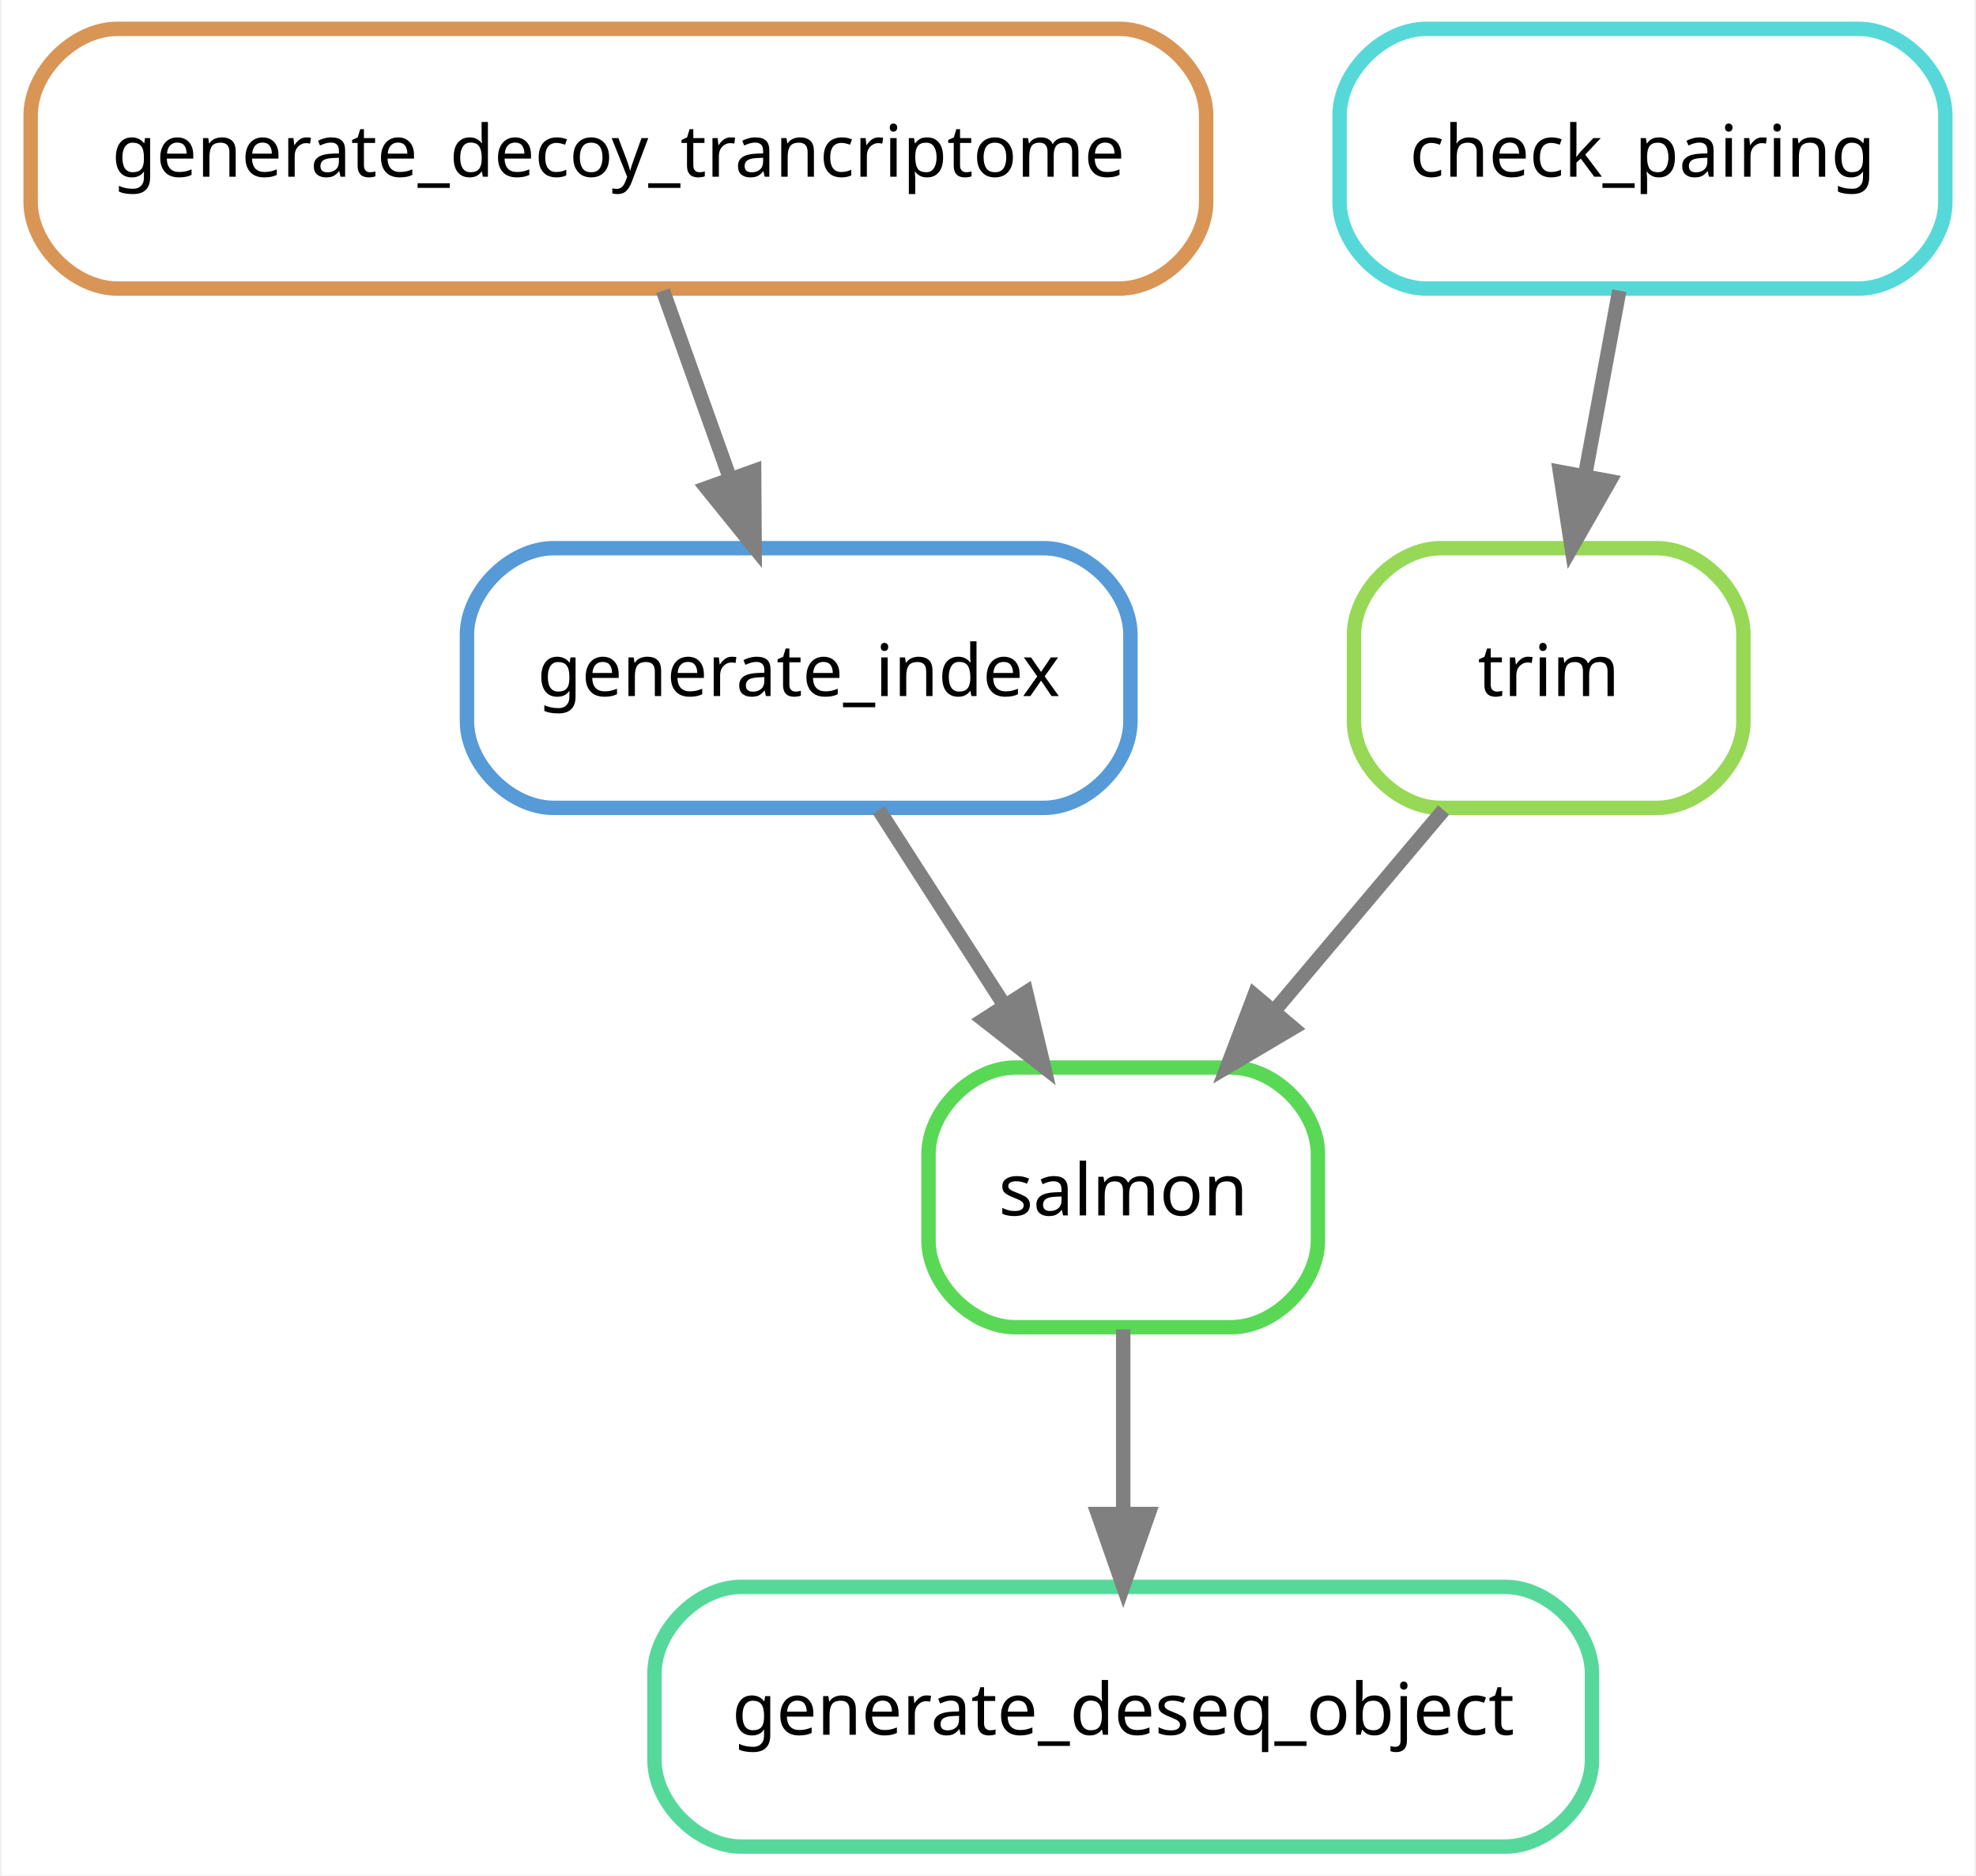
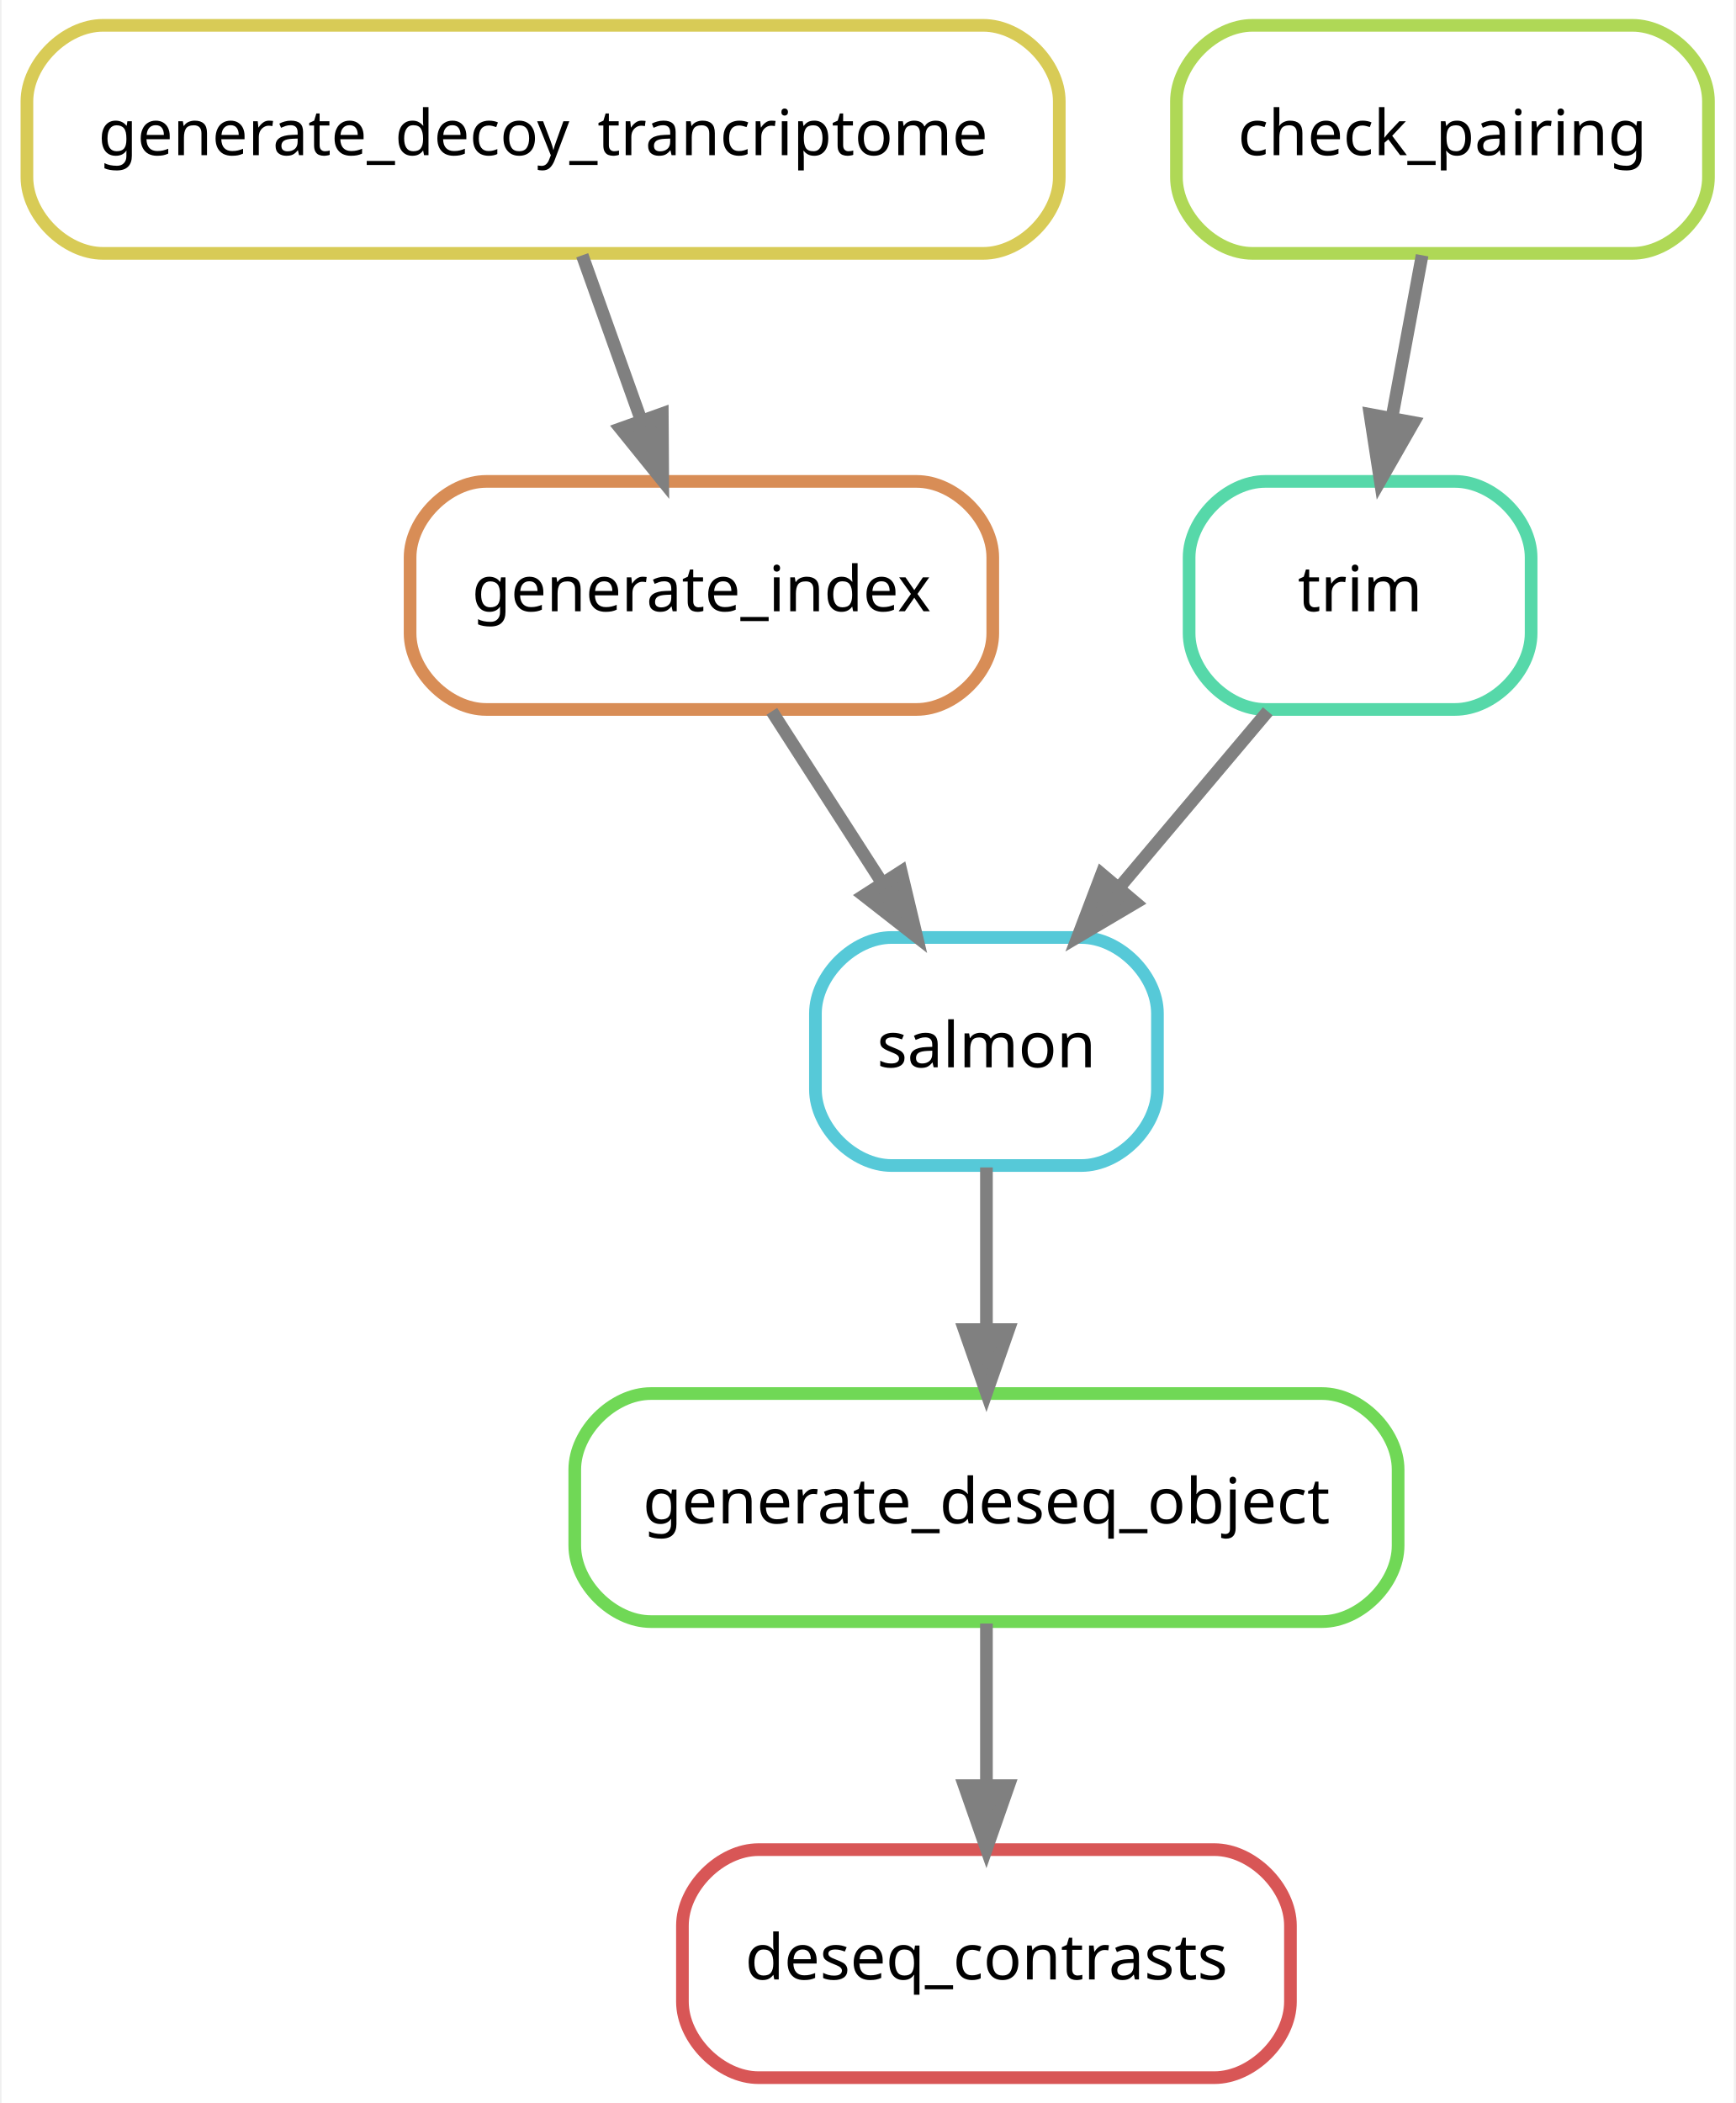
- <svg xmlns="http://www.w3.org/2000/svg" width="274pt" height="260pt" viewBox="0.00 0.00 273.50 260.00">
-   <g id="graph0" class="graph" transform="scale(1 1) rotate(0) translate(4 256)">
-     <polygon fill="white" stroke="transparent" points="-4,4 -4,-256 269.5,-256 269.5,4 -4,4" />
+ <svg xmlns="http://www.w3.org/2000/svg" width="274pt" height="332pt" viewBox="0.00 0.00 273.50 332.00">
+   <g id="graph0" class="graph" transform="scale(1 1) rotate(0) translate(4 328)">
+     <polygon fill="white" stroke="transparent" points="-4,4 -4,-328 269.5,-328 269.5,4 -4,4" />
    <g id="node1" class="node">
-       <path fill="none" stroke="#56d89a" stroke-width="2" d="M204.5,-36C204.5,-36 98.5,-36 98.5,-36 92.5,-36 86.5,-30 86.5,-24 86.5,-24 86.5,-12 86.5,-12 86.5,-6 92.5,0 98.5,0 98.5,0 204.5,0 204.5,0 210.5,0 216.5,-6 216.5,-12 216.5,-12 216.5,-24 216.5,-24 216.5,-30 210.5,-36 204.5,-36" />
-       <text text-anchor="middle" x="151.5" y="-15.5" font-family="sans" font-size="10.00">generate_deseq_object</text>
+       <path fill="none" stroke="#d85656" stroke-width="2" d="M187.5,-36C187.5,-36 115.5,-36 115.5,-36 109.5,-36 103.5,-30 103.5,-24 103.5,-24 103.5,-12 103.5,-12 103.5,-6 109.5,0 115.5,0 115.5,0 187.5,0 187.5,0 193.5,0 199.5,-6 199.5,-12 199.5,-12 199.5,-24 199.5,-24 199.5,-30 193.5,-36 187.5,-36" />
+       <text text-anchor="middle" x="151.5" y="-15.5" font-family="sans" font-size="10.00">deseq_contrasts</text>
    </g>
    <g id="node2" class="node">
-       <path fill="none" stroke="#59d856" stroke-width="2" d="M166.5,-108C166.5,-108 136.5,-108 136.5,-108 130.5,-108 124.5,-102 124.5,-96 124.5,-96 124.5,-84 124.5,-84 124.5,-78 130.5,-72 136.5,-72 136.5,-72 166.5,-72 166.5,-72 172.5,-72 178.5,-78 178.5,-84 178.5,-84 178.5,-96 178.5,-96 178.5,-102 172.5,-108 166.5,-108" />
-       <text text-anchor="middle" x="151.5" y="-87.5" font-family="sans" font-size="10.00">salmon</text>
+       <path fill="none" stroke="#70d856" stroke-width="2" d="M204.5,-108C204.5,-108 98.5,-108 98.5,-108 92.5,-108 86.5,-102 86.5,-96 86.5,-96 86.5,-84 86.5,-84 86.5,-78 92.5,-72 98.5,-72 98.5,-72 204.5,-72 204.5,-72 210.5,-72 216.5,-78 216.5,-84 216.5,-84 216.5,-96 216.5,-96 216.5,-102 210.5,-108 204.5,-108" />
+       <text text-anchor="middle" x="151.5" y="-87.5" font-family="sans" font-size="10.00">generate_deseq_object</text>
    </g>
    <g id="edge1" class="edge">
      <path fill="none" stroke="grey" stroke-width="2" d="M151.5,-71.7C151.5,-63.98 151.5,-54.71 151.5,-46.11" />
      <polygon fill="grey" stroke="grey" stroke-width="2" points="155,-46.1 151.5,-36.1 148,-46.1 155,-46.1" />
    </g>
    <g id="node3" class="node">
-       <path fill="none" stroke="#569ad8" stroke-width="2" d="M140.5,-180C140.5,-180 72.5,-180 72.5,-180 66.5,-180 60.5,-174 60.5,-168 60.5,-168 60.5,-156 60.5,-156 60.5,-150 66.5,-144 72.5,-144 72.5,-144 140.5,-144 140.5,-144 146.5,-144 152.5,-150 152.5,-156 152.5,-156 152.5,-168 152.5,-168 152.5,-174 146.5,-180 140.5,-180" />
-       <text text-anchor="middle" x="106.5" y="-159.5" font-family="sans" font-size="10.00">generate_index</text>
+       <path fill="none" stroke="#56c9d8" stroke-width="2" d="M166.5,-180C166.5,-180 136.5,-180 136.5,-180 130.5,-180 124.5,-174 124.5,-168 124.5,-168 124.5,-156 124.5,-156 124.5,-150 130.5,-144 136.5,-144 136.5,-144 166.5,-144 166.5,-144 172.5,-144 178.5,-150 178.5,-156 178.5,-156 178.5,-168 178.5,-168 178.5,-174 172.5,-180 166.5,-180" />
+       <text text-anchor="middle" x="151.5" y="-159.5" font-family="sans" font-size="10.00">salmon</text>
+     </g>
+     <g id="edge2" class="edge">
+       <path fill="none" stroke="grey" stroke-width="2" d="M151.5,-143.7C151.5,-135.98 151.5,-126.71 151.5,-118.11" />
+       <polygon fill="grey" stroke="grey" stroke-width="2" points="155,-118.1 151.5,-108.1 148,-118.1 155,-118.1" />
+     </g>
+     <g id="node4" class="node">
+       <path fill="none" stroke="#d88d56" stroke-width="2" d="M140.5,-252C140.5,-252 72.5,-252 72.5,-252 66.5,-252 60.5,-246 60.5,-240 60.5,-240 60.5,-228 60.5,-228 60.5,-222 66.5,-216 72.5,-216 72.5,-216 140.5,-216 140.5,-216 146.5,-216 152.5,-222 152.5,-228 152.5,-228 152.5,-240 152.5,-240 152.5,-246 146.5,-252 140.5,-252" />
+       <text text-anchor="middle" x="106.5" y="-231.5" font-family="sans" font-size="10.00">generate_index</text>
    </g>
    <g id="edge3" class="edge">
-       <path fill="none" stroke="grey" stroke-width="2" d="M117.62,-143.7C122.86,-135.56 129.2,-125.69 134.98,-116.7" />
-       <polygon fill="grey" stroke="grey" stroke-width="2" points="138.04,-118.41 140.5,-108.1 132.15,-114.62 138.04,-118.41" />
-     </g>
-     <g id="node4" class="node">
-       <path fill="none" stroke="#97d856" stroke-width="2" d="M225.5,-180C225.5,-180 195.5,-180 195.5,-180 189.5,-180 183.5,-174 183.5,-168 183.5,-168 183.5,-156 183.5,-156 183.5,-150 189.5,-144 195.5,-144 195.5,-144 225.5,-144 225.5,-144 231.5,-144 237.5,-150 237.5,-156 237.5,-156 237.5,-168 237.5,-168 237.5,-174 231.5,-180 225.5,-180" />
-       <text text-anchor="middle" x="210.5" y="-159.5" font-family="sans" font-size="10.00">trim</text>
-     </g>
-     <g id="edge2" class="edge">
-       <path fill="none" stroke="grey" stroke-width="2" d="M195.92,-143.7C188.84,-135.3 180.22,-125.07 172.45,-115.86" />
-       <polygon fill="grey" stroke="grey" stroke-width="2" points="175.04,-113.49 165.92,-108.1 169.69,-118.01 175.04,-113.49" />
+       <path fill="none" stroke="grey" stroke-width="2" d="M117.62,-215.7C122.86,-207.56 129.2,-197.69 134.98,-188.7" />
+       <polygon fill="grey" stroke="grey" stroke-width="2" points="138.04,-190.41 140.5,-180.1 132.15,-186.62 138.04,-190.41" />
    </g>
    <g id="node5" class="node">
-       <path fill="none" stroke="#d89556" stroke-width="2" d="M151,-252C151,-252 12,-252 12,-252 6,-252 0,-246 0,-240 0,-240 0,-228 0,-228 0,-222 6,-216 12,-216 12,-216 151,-216 151,-216 157,-216 163,-222 163,-228 163,-228 163,-240 163,-240 163,-246 157,-252 151,-252" />
-       <text text-anchor="middle" x="81.5" y="-231.5" font-family="sans" font-size="10.00">generate_decoy_trancriptome</text>
+       <path fill="none" stroke="#56d8a9" stroke-width="2" d="M225.5,-252C225.5,-252 195.5,-252 195.5,-252 189.5,-252 183.5,-246 183.5,-240 183.5,-240 183.5,-228 183.5,-228 183.5,-222 189.5,-216 195.5,-216 195.5,-216 225.5,-216 225.5,-216 231.5,-216 237.5,-222 237.5,-228 237.5,-228 237.5,-240 237.5,-240 237.5,-246 231.5,-252 225.5,-252" />
+       <text text-anchor="middle" x="210.5" y="-231.5" font-family="sans" font-size="10.00">trim</text>
    </g>
    <g id="edge4" class="edge">
-       <path fill="none" stroke="grey" stroke-width="2" d="M87.68,-215.7C90.5,-207.81 93.89,-198.3 97.02,-189.55" />
-       <polygon fill="grey" stroke="grey" stroke-width="2" points="100.32,-190.7 100.39,-180.1 93.73,-188.34 100.32,-190.7" />
+       <path fill="none" stroke="grey" stroke-width="2" d="M195.92,-215.7C188.84,-207.3 180.22,-197.07 172.45,-187.86" />
+       <polygon fill="grey" stroke="grey" stroke-width="2" points="175.04,-185.49 165.92,-180.1 169.69,-190.01 175.04,-185.49" />
    </g>
    <g id="node6" class="node">
-       <path fill="none" stroke="#56d8d8" stroke-width="2" d="M253.5,-252C253.5,-252 193.5,-252 193.5,-252 187.5,-252 181.5,-246 181.5,-240 181.5,-240 181.5,-228 181.5,-228 181.5,-222 187.5,-216 193.5,-216 193.5,-216 253.5,-216 253.5,-216 259.5,-216 265.5,-222 265.5,-228 265.5,-228 265.5,-240 265.5,-240 265.5,-246 259.5,-252 253.5,-252" />
-       <text text-anchor="middle" x="223.5" y="-231.5" font-family="sans" font-size="10.00">check_pairing</text>
+       <path fill="none" stroke="#d8cb56" stroke-width="2" d="M151,-324C151,-324 12,-324 12,-324 6,-324 0,-318 0,-312 0,-312 0,-300 0,-300 0,-294 6,-288 12,-288 12,-288 151,-288 151,-288 157,-288 163,-294 163,-300 163,-300 163,-312 163,-312 163,-318 157,-324 151,-324" />
+       <text text-anchor="middle" x="81.5" y="-303.5" font-family="sans" font-size="10.00">generate_decoy_trancriptome</text>
    </g>
    <g id="edge5" class="edge">
-       <path fill="none" stroke="grey" stroke-width="2" d="M220.29,-215.7C218.85,-207.98 217.13,-198.71 215.54,-190.11" />
-       <polygon fill="grey" stroke="grey" stroke-width="2" points="218.94,-189.3 213.68,-180.1 212.06,-190.58 218.94,-189.3" />
+       <path fill="none" stroke="grey" stroke-width="2" d="M87.68,-287.7C90.5,-279.81 93.89,-270.3 97.02,-261.55" />
+       <polygon fill="grey" stroke="grey" stroke-width="2" points="100.32,-262.7 100.39,-252.1 93.73,-260.34 100.32,-262.7" />
+     </g>
+     <g id="node7" class="node">
+       <path fill="none" stroke="#afd856" stroke-width="2" d="M253.5,-324C253.5,-324 193.5,-324 193.5,-324 187.5,-324 181.5,-318 181.5,-312 181.5,-312 181.5,-300 181.5,-300 181.5,-294 187.5,-288 193.5,-288 193.5,-288 253.5,-288 253.5,-288 259.5,-288 265.5,-294 265.5,-300 265.5,-300 265.5,-312 265.5,-312 265.5,-318 259.5,-324 253.5,-324" />
+       <text text-anchor="middle" x="223.5" y="-303.5" font-family="sans" font-size="10.00">check_pairing</text>
+     </g>
+     <g id="edge6" class="edge">
+       <path fill="none" stroke="grey" stroke-width="2" d="M220.29,-287.7C218.85,-279.98 217.13,-270.71 215.54,-262.11" />
+       <polygon fill="grey" stroke="grey" stroke-width="2" points="218.94,-261.3 213.68,-252.1 212.06,-262.58 218.94,-261.3" />
    </g>
  </g>
</svg>
